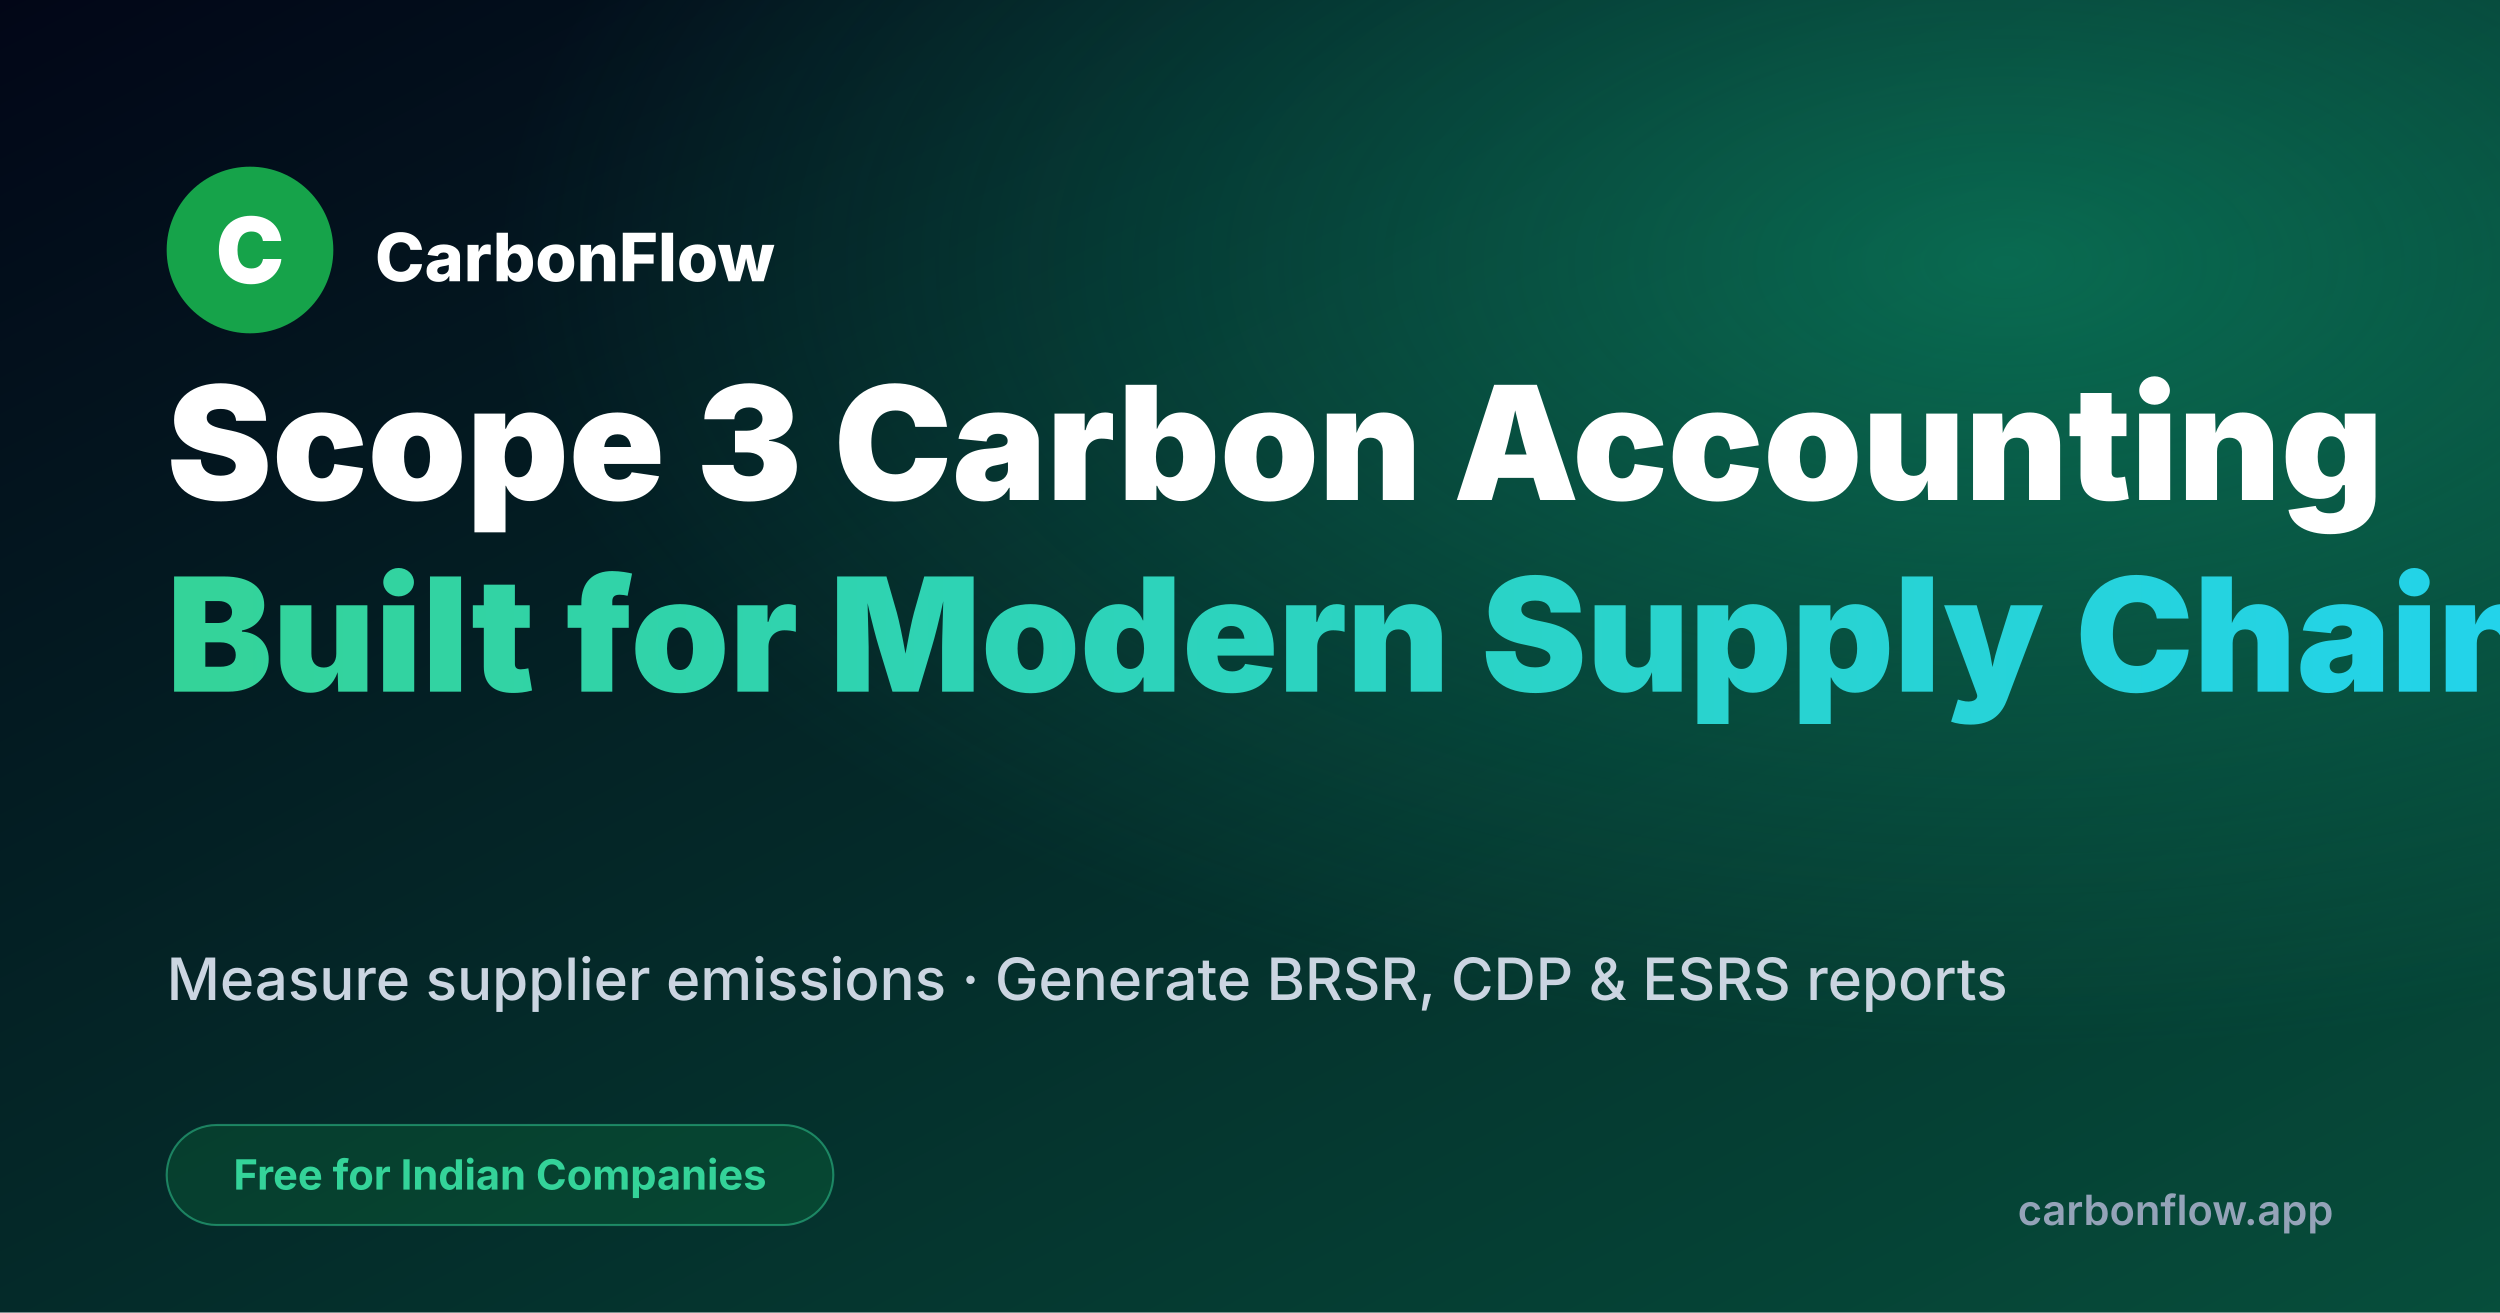
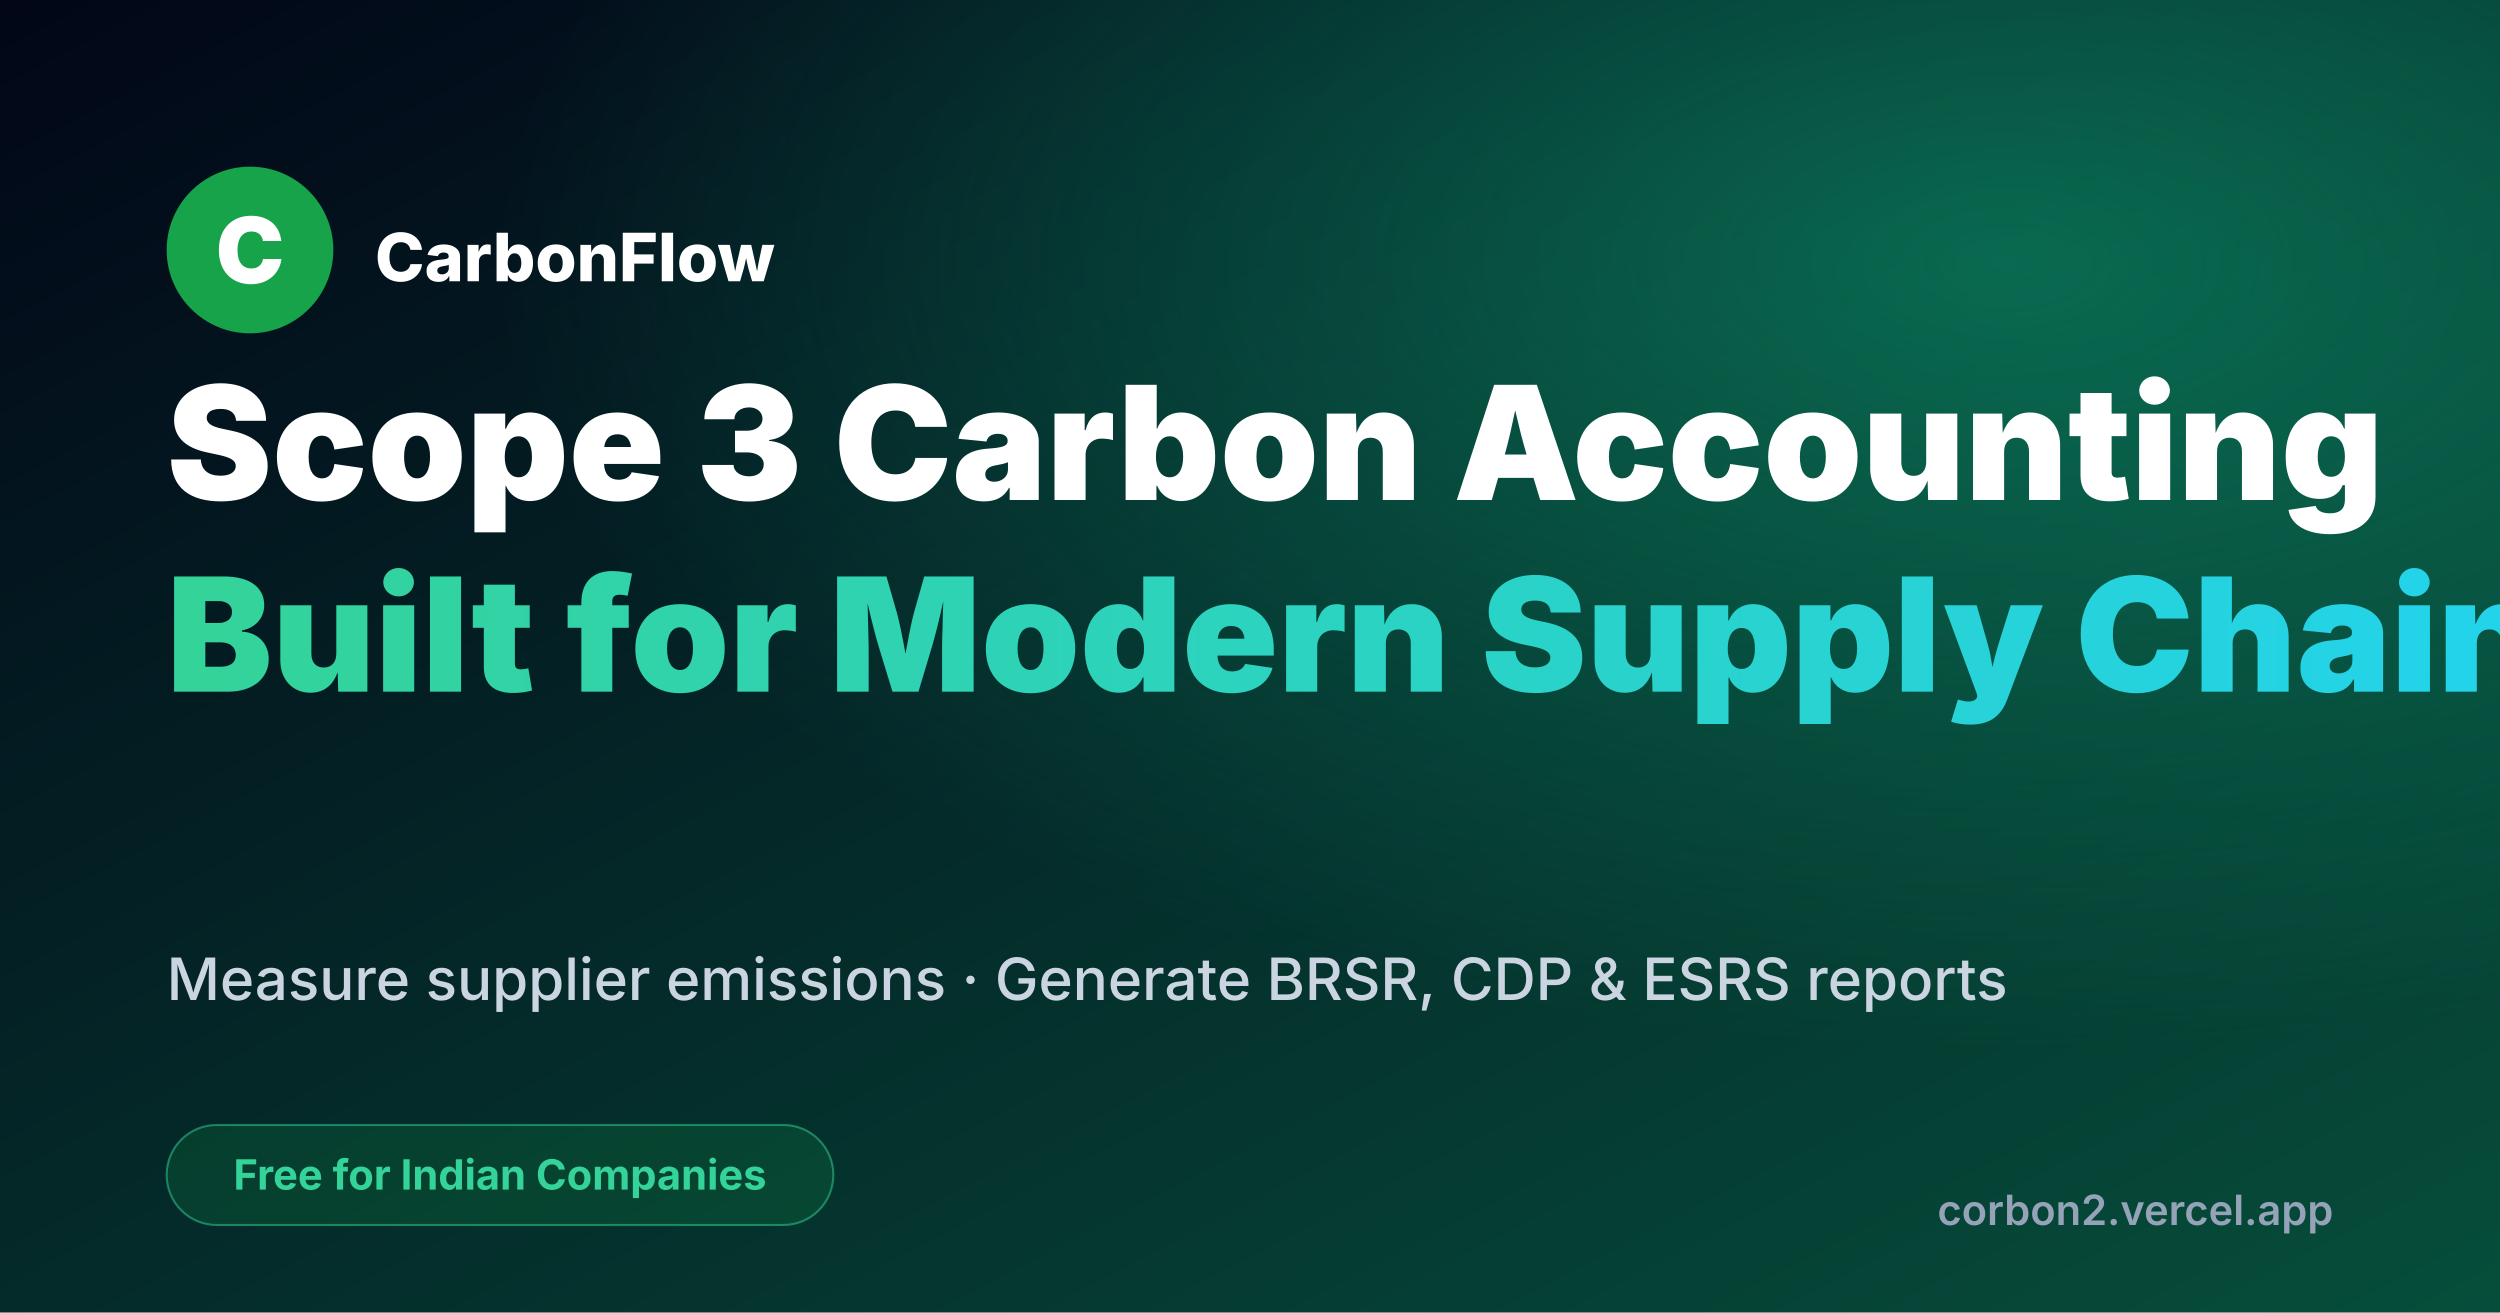
<svg xmlns="http://www.w3.org/2000/svg" viewBox="0 0 1200 630" width="1200" height="630">
  <defs>
    <linearGradient id="bg" x1="0" y1="0" x2="1" y2="1">
      <stop offset="0%" stop-color="#020617" />
      <stop offset="100%" stop-color="#064e3b" />
    </linearGradient>
    <radialGradient id="glow" cx="80%" cy="20%" r="60%">
      <stop offset="0%" stop-color="#10b981" stop-opacity="0.45" />
      <stop offset="100%" stop-color="#10b981" stop-opacity="0" />
    </radialGradient>
    <linearGradient id="title" x1="0" y1="0" x2="1" y2="0">
      <stop offset="0%" stop-color="#34d399" />
      <stop offset="100%" stop-color="#22d3ee" />
    </linearGradient>
  </defs>
  <rect width="1200" height="630" fill="url(#bg)" />
  <rect width="1200" height="630" fill="url(#glow)" />
  <g transform="translate(80, 80)">
    <circle cx="40" cy="40" r="40" fill="#16a34a" />
    <text x="40" y="56" font-family="Inter, system-ui, sans-serif" font-size="44" font-weight="900" fill="#ffffff" text-anchor="middle">C</text>
    <text x="100" y="55" font-family="Inter, system-ui, sans-serif" font-size="32" font-weight="800" fill="#ffffff">CarbonFlow</text>
  </g>
  <g transform="translate(80, 240)">
    <text font-family="Inter, system-ui, sans-serif" font-size="76" font-weight="900" fill="#ffffff">
      <tspan x="0" dy="0">Scope 3 Carbon Accounting</tspan>
      <tspan x="0" dy="92" fill="url(#title)">Built for Modern Supply Chains</tspan>
    </text>
    <text font-family="Inter, system-ui, sans-serif" font-size="28" font-weight="500" fill="#cbd5e1" y="240">
      <tspan x="0">Measure supplier emissions · Generate BRSR, CDP &amp; ESRS reports</tspan>
    </text>
  </g>
  <g transform="translate(80, 540)">
    <rect width="320" height="48" rx="24" fill="#16a34a" fill-opacity="0.18" stroke="#34d399" stroke-opacity="0.5" />
    <text x="160" y="31" font-family="Inter, system-ui, sans-serif" font-size="20" font-weight="700" fill="#34d399" text-anchor="middle">Free for Indian Companies</text>
  </g>
-   <text x="1120" y="588" font-family="Inter, system-ui, sans-serif" font-size="20" font-weight="600" fill="#94a3b8" text-anchor="end">carbonflow.app</text>
+   <text x="1120" y="588" font-family="Inter, system-ui, sans-serif" font-size="20" font-weight="600" fill="#94a3b8" text-anchor="end">corbon2.vercel.app</text>
</svg>
